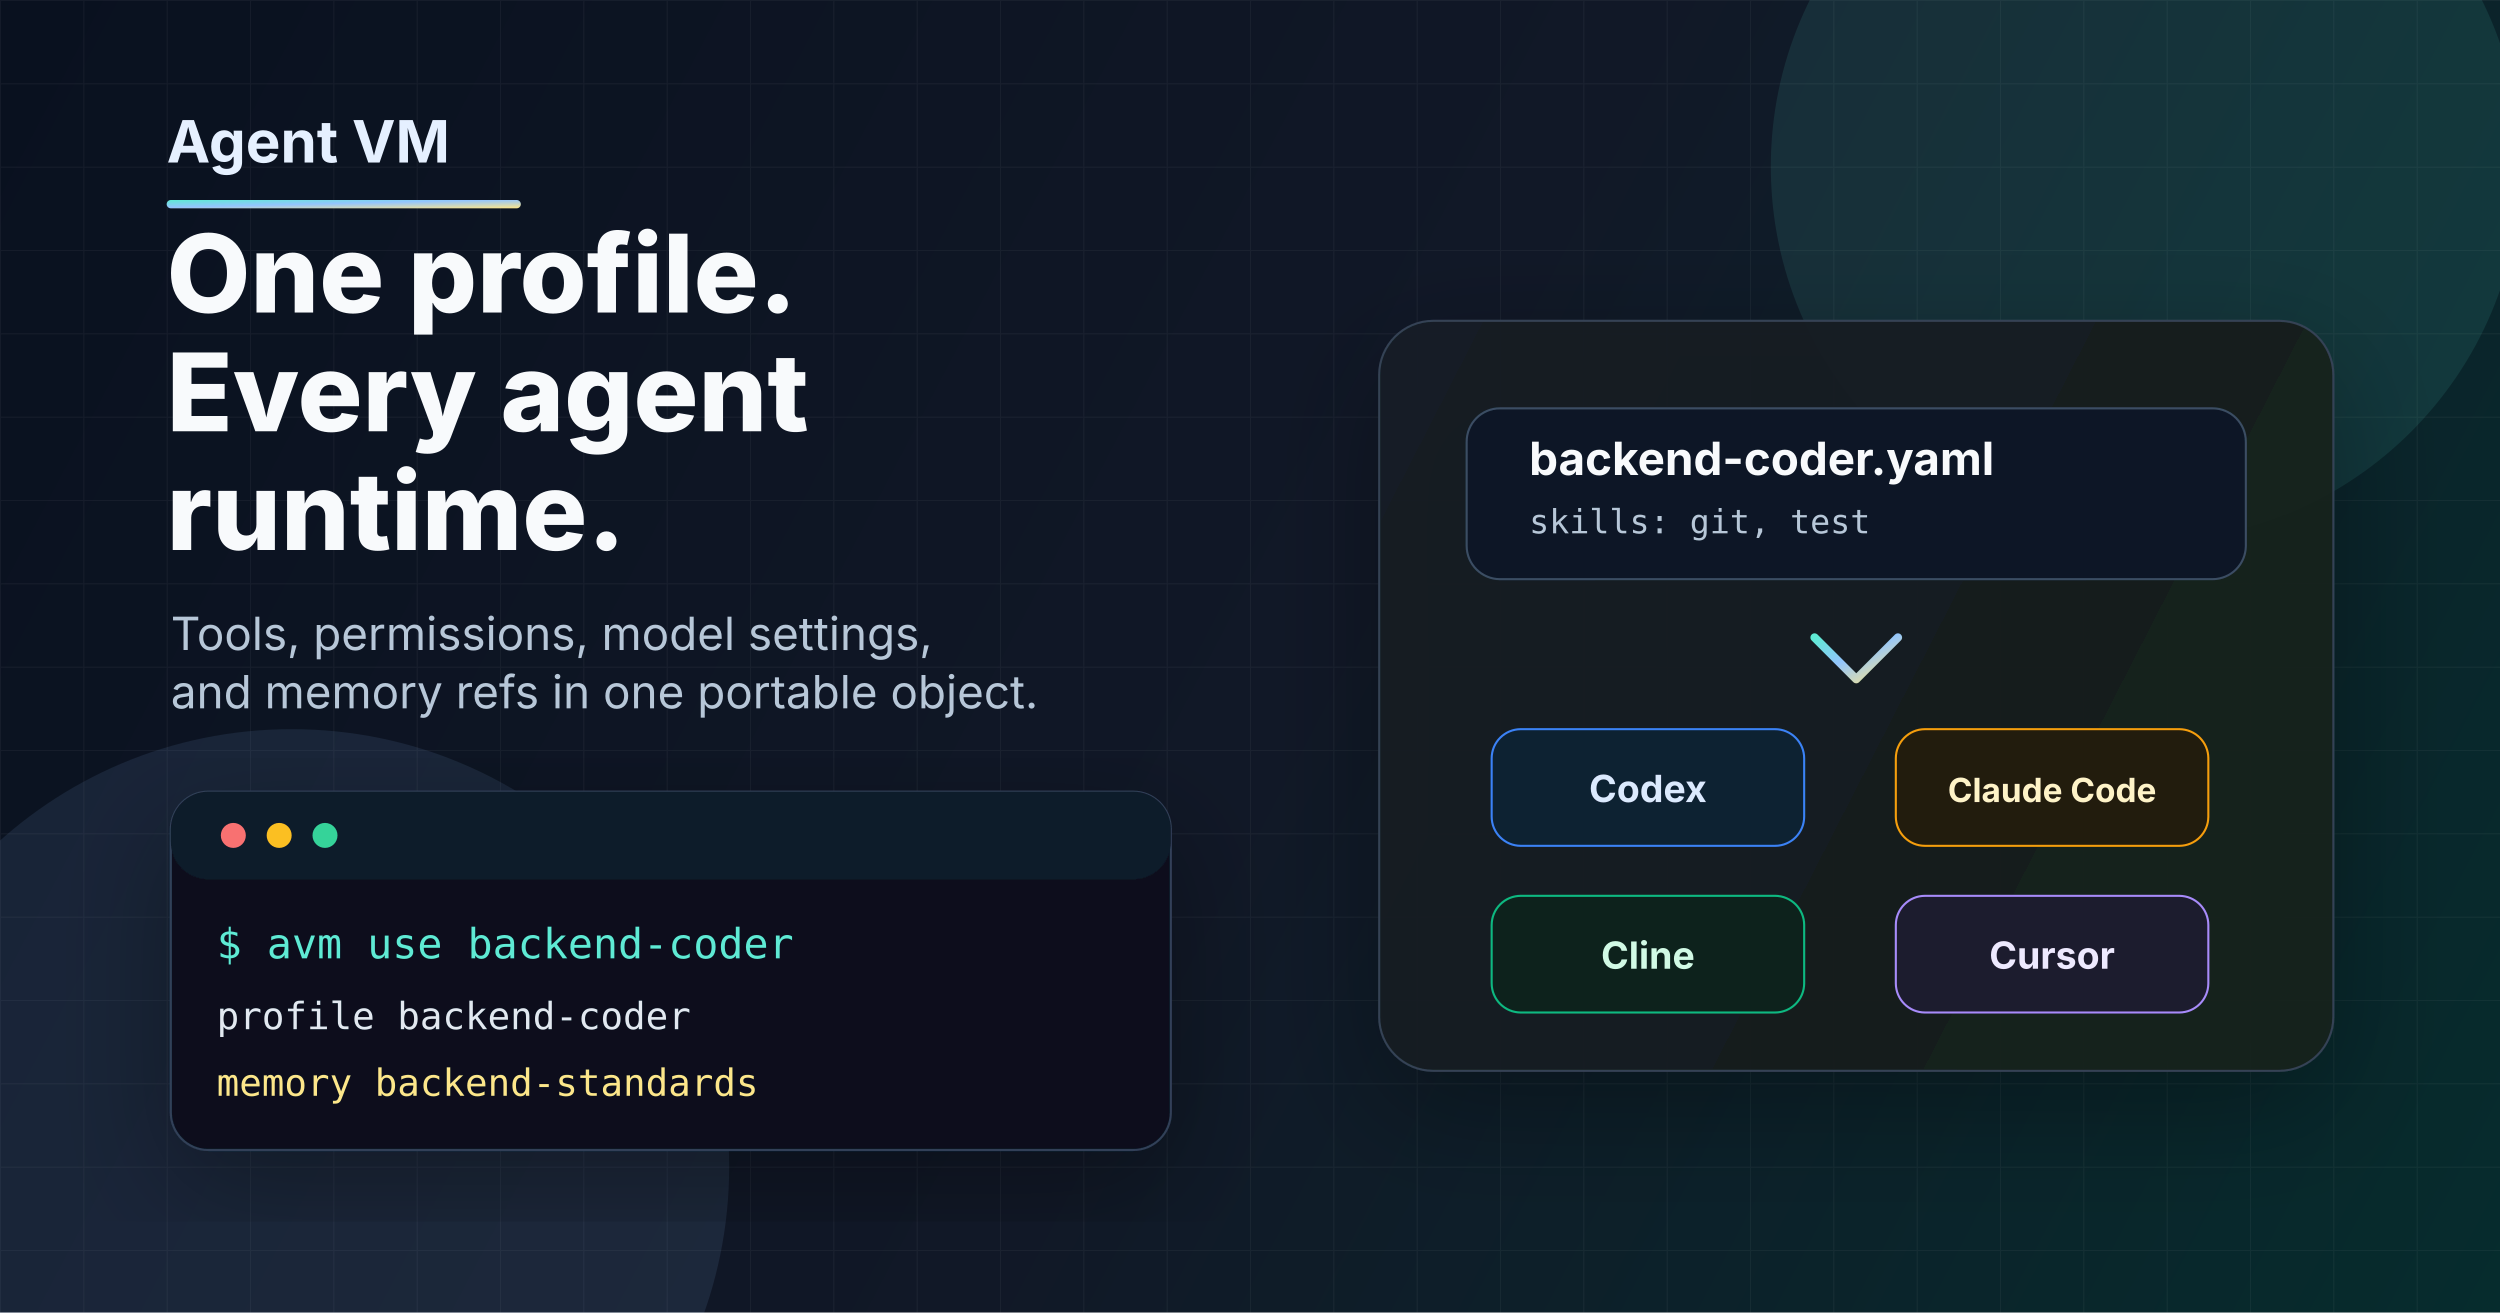
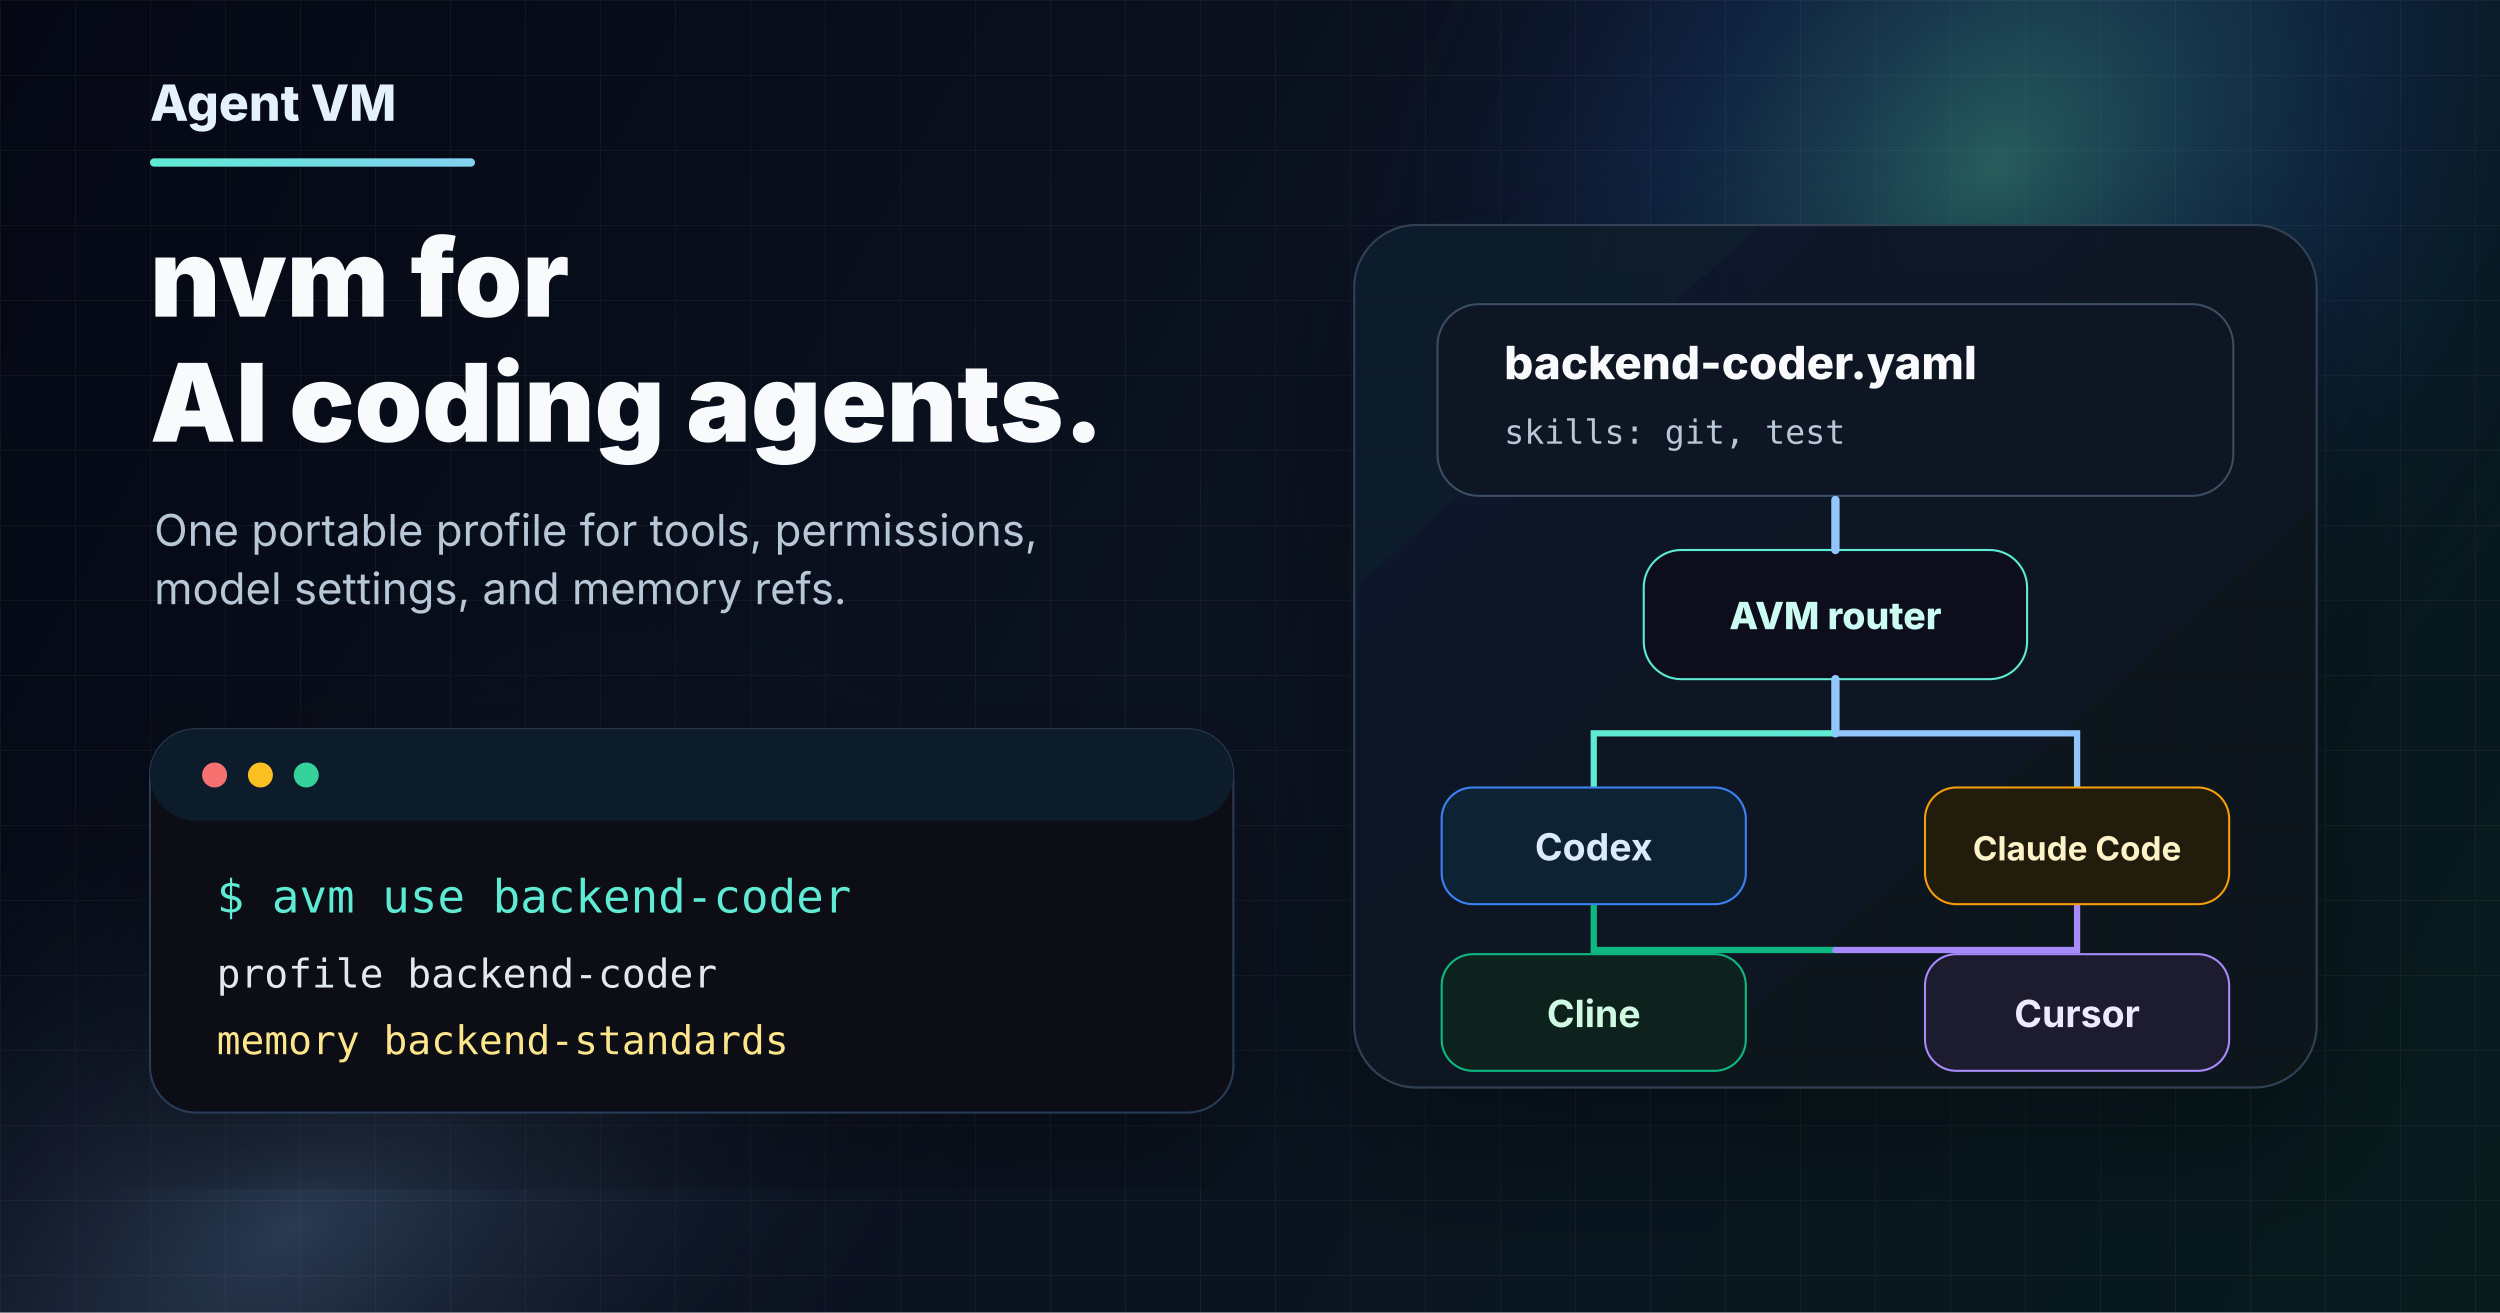
<svg xmlns="http://www.w3.org/2000/svg" width="1200" height="630" viewBox="0 0 1200 630" fill="none" role="img" aria-labelledby="title desc">
  <defs>
    <linearGradient id="bg" x1="0" y1="0" x2="1200" y2="630" gradientUnits="userSpaceOnUse">
-       <stop stop-color="#09111F" />
-       <stop offset="0.52" stop-color="#111827" />
-       <stop offset="1" stop-color="#062C2D" />
+       <stop stop-color="#050814" />
+       <stop offset="0.48" stop-color="#0B1220" />
+       <stop offset="1" stop-color="#071B1D" />
    </linearGradient>
-     <linearGradient id="panel" x1="220" y1="120" x2="980" y2="510" gradientUnits="userSpaceOnUse">
-       <stop stop-color="#111C2E" stop-opacity="0.96" />
-       <stop offset="1" stop-color="#17201D" stop-opacity="0.96" />
-     </linearGradient>
-     <linearGradient id="accent" x1="0" y1="0" x2="1" y2="1">
+     <radialGradient id="orbA" cx="0" cy="0" r="1" gradientUnits="userSpaceOnUse" gradientTransform="translate(958 82) rotate(128) scale(420 310)">
+       <stop stop-color="#5EEAD4" stop-opacity="0.34" />
+       <stop offset="0.55" stop-color="#2563EB" stop-opacity="0.12" />
+       <stop offset="1" stop-color="#050814" stop-opacity="0" />
+     </radialGradient>
+     <radialGradient id="orbB" cx="0" cy="0" r="1" gradientUnits="userSpaceOnUse" gradientTransform="translate(140 590) rotate(-35) scale(430 240)">
+       <stop stop-color="#93C5FD" stop-opacity="0.24" />
+       <stop offset="1" stop-color="#050814" stop-opacity="0" />
+     </radialGradient>
+     <linearGradient id="accent" x1="0" y1="0" x2="420" y2="0" gradientUnits="userSpaceOnUse">
      <stop stop-color="#5EEAD4" />
-       <stop offset="0.45" stop-color="#93C5FD" />
+       <stop offset="0.55" stop-color="#93C5FD" />
      <stop offset="1" stop-color="#FDE68A" />
    </linearGradient>
+     <linearGradient id="card" x1="0" y1="0" x2="1" y2="1">
+       <stop stop-color="#111B2D" stop-opacity="0.96" />
+       <stop offset="1" stop-color="#0A1419" stop-opacity="0.96" />
+     </linearGradient>
    <filter id="shadow" x="-20%" y="-20%" width="140%" height="140%">
-       <feDropShadow dx="0" dy="18" stdDeviation="28" flood-color="#000000" flood-opacity="0.32" />
+       <feDropShadow dx="0" dy="26" stdDeviation="30" flood-color="#000000" flood-opacity="0.34" />
    </filter>
-     <pattern id="grid" width="40" height="40" patternUnits="userSpaceOnUse">
-       <path d="M 40 0 L 0 0 0 40" fill="none" stroke="#FFFFFF" stroke-opacity="0.045" stroke-width="1" />
+     <pattern id="grid" width="36" height="36" patternUnits="userSpaceOnUse">
+       <path d="M36 0H0V36" stroke="#FFFFFF" stroke-opacity="0.045" stroke-width="1" />
    </pattern>
  </defs>
  <rect width="1200" height="630" fill="url(#bg)" />
  <rect width="1200" height="630" fill="url(#grid)" />
-   <circle cx="1030" cy="80" r="180" fill="#5EEAD4" fill-opacity="0.10" />
-   <circle cx="140" cy="560" r="210" fill="#93C5FD" fill-opacity="0.10" />
-   <text x="80" y="78" fill="#E5F0FF" font-family="Inter, ui-sans-serif, system-ui, -apple-system, BlinkMacSystemFont, Segoe UI, sans-serif" font-size="28" font-weight="700">Agent VM</text>
-   <rect x="80" y="96" width="170" height="4" rx="2" fill="url(#accent)" />
-   <text x="80" y="150" fill="#F8FAFC" font-family="Inter, ui-sans-serif, system-ui, -apple-system, BlinkMacSystemFont, Segoe UI, sans-serif" font-size="52" font-weight="800" letter-spacing="0">One profile.</text>
-   <text x="80" y="207" fill="#F8FAFC" font-family="Inter, ui-sans-serif, system-ui, -apple-system, BlinkMacSystemFont, Segoe UI, sans-serif" font-size="52" font-weight="800" letter-spacing="0">Every agent</text>
-   <text x="80" y="264" fill="#F8FAFC" font-family="Inter, ui-sans-serif, system-ui, -apple-system, BlinkMacSystemFont, Segoe UI, sans-serif" font-size="52" font-weight="800" letter-spacing="0">runtime.</text>
-   <text x="82" y="312" fill="#B7C7D8" font-family="Inter, ui-sans-serif, system-ui, -apple-system, BlinkMacSystemFont, Segoe UI, sans-serif" font-size="22">Tools, permissions, model settings,</text>
-   <text x="82" y="340" fill="#B7C7D8" font-family="Inter, ui-sans-serif, system-ui, -apple-system, BlinkMacSystemFont, Segoe UI, sans-serif" font-size="22">and memory refs in one portable object.</text>
-   <g filter="url(#shadow)">
-     <rect x="82" y="380" width="480" height="172" rx="18" fill="#07111F" stroke="#314158" />
-     <rect x="82" y="380" width="480" height="42" rx="18" fill="#101A2A" />
-     <circle cx="112" cy="401" r="6" fill="#F87171" />
-     <circle cx="134" cy="401" r="6" fill="#FBBF24" />
-     <circle cx="156" cy="401" r="6" fill="#34D399" />
-     <text x="104" y="460" fill="#5EEAD4" font-family="ui-monospace, SFMono-Regular, Menlo, Consolas, monospace" font-size="20">$ avm use backend-coder</text>
-     <text x="104" y="494" fill="#E2E8F0" font-family="ui-monospace, SFMono-Regular, Menlo, Consolas, monospace" font-size="18">profile  backend-coder</text>
-     <text x="104" y="526" fill="#FDE68A" font-family="ui-monospace, SFMono-Regular, Menlo, Consolas, monospace" font-size="18">memory   backend-standards</text>
+   <rect width="1200" height="630" fill="url(#orbA)" />
+   <rect width="1200" height="630" fill="url(#orbB)" />
+   <g transform="translate(72 58)">
+     <text x="0" y="0" fill="#E5F0FF" font-family="Inter, ui-sans-serif, system-ui, -apple-system, BlinkMacSystemFont, Segoe UI, sans-serif" font-size="24" font-weight="800">Agent VM</text>
+     <rect x="0" y="18" width="156" height="4" rx="2" fill="url(#accent)" />
+     <text x="0" y="94" fill="#F8FAFC" font-family="Inter, ui-sans-serif, system-ui, -apple-system, BlinkMacSystemFont, Segoe UI, sans-serif" font-size="52" font-weight="850">nvm for</text>
+     <text x="0" y="154" fill="#F8FAFC" font-family="Inter, ui-sans-serif, system-ui, -apple-system, BlinkMacSystemFont, Segoe UI, sans-serif" font-size="52" font-weight="850">AI coding agents.</text>
+     <text x="2" y="204" fill="#B7C7D8" font-family="Inter, ui-sans-serif, system-ui, -apple-system, BlinkMacSystemFont, Segoe UI, sans-serif" font-size="21">One portable profile for tools, permissions,</text>
+     <text x="2" y="232" fill="#B7C7D8" font-family="Inter, ui-sans-serif, system-ui, -apple-system, BlinkMacSystemFont, Segoe UI, sans-serif" font-size="21">model settings, and memory refs.</text>
+     <g filter="url(#shadow)" transform="translate(0 292)">
+       <rect width="520" height="184" rx="22" fill="#070B16" stroke="#2A3A55" />
+       <rect width="520" height="44" rx="22" fill="#101A2A" />
+       <circle cx="31" cy="22" r="6" fill="#F87171" />
+       <circle cx="53" cy="22" r="6" fill="#FBBF24" />
+       <circle cx="75" cy="22" r="6" fill="#34D399" />
+       <text x="32" y="88" fill="#5EEAD4" font-family="ui-monospace, SFMono-Regular, Menlo, Consolas, monospace" font-size="22">$ avm use backend-coder</text>
+       <text x="32" y="124" fill="#E2E8F0" font-family="ui-monospace, SFMono-Regular, Menlo, Consolas, monospace" font-size="19">profile  backend-coder</text>
+       <text x="32" y="156" fill="#FDE68A" font-family="ui-monospace, SFMono-Regular, Menlo, Consolas, monospace" font-size="19">memory   backend-standards</text>
+     </g>
  </g>
-   <g filter="url(#shadow)">
-     <rect x="662" y="154" width="458" height="360" rx="26" fill="url(#panel)" stroke="#344254" />
-     <rect x="704" y="196" width="374" height="82" rx="16" fill="#0D1726" stroke="#3B4D63" />
-     <text x="734" y="228" fill="#F8FAFC" font-family="Inter, ui-sans-serif, system-ui, -apple-system, BlinkMacSystemFont, Segoe UI, sans-serif" font-size="22" font-weight="700">backend-coder.yaml</text>
-     <text x="734" y="256" fill="#B7C7D8" font-family="ui-monospace, SFMono-Regular, Menlo, Consolas, monospace" font-size="16">skills: git, test</text>
-     <path d="M891 294 L891 326" stroke="url(#accent)" stroke-width="4" stroke-linecap="round" />
-     <path d="M891 326 L871 306 M891 326 L911 306" stroke="url(#accent)" stroke-width="4" stroke-linecap="round" />
-     <g font-family="Inter, ui-sans-serif, system-ui, -apple-system, BlinkMacSystemFont, Segoe UI, sans-serif" font-weight="700" text-anchor="middle">
-       <rect x="716" y="350" width="150" height="56" rx="14" fill="#102033" stroke="#3B82F6" />
-       <text x="791" y="385" fill="#DBEAFE" font-size="18">Codex</text>
-       <rect x="910" y="350" width="150" height="56" rx="14" fill="#211A10" stroke="#F59E0B" />
-       <text x="985" y="385" fill="#FEF3C7" font-size="16">Claude Code</text>
-       <rect x="716" y="430" width="150" height="56" rx="14" fill="#0D241D" stroke="#10B981" />
-       <text x="791" y="465" fill="#D1FAE5" font-size="18">Cline</text>
-       <rect x="910" y="430" width="150" height="56" rx="14" fill="#1F1B2E" stroke="#A78BFA" />
-       <text x="985" y="465" fill="#EDE9FE" font-size="18">Cursor</text>
+   <g filter="url(#shadow)" transform="translate(650 108)">
+     <rect width="462" height="414" rx="30" fill="url(#card)" stroke="#334155" />
+     <rect x="40" y="38" width="382" height="92" rx="20" fill="#0B1323" stroke="#3B4D63" />
+     <text x="72" y="74" fill="#F8FAFC" font-family="Inter, ui-sans-serif, system-ui, -apple-system, BlinkMacSystemFont, Segoe UI, sans-serif" font-size="22" font-weight="800">backend-coder.yaml</text>
+     <text x="72" y="105" fill="#B7C7D8" font-family="ui-monospace, SFMono-Regular, Menlo, Consolas, monospace" font-size="16">skills: git, test</text>
+     <rect x="139" y="156" width="184" height="62" rx="18" fill="#08111F" stroke="#5EEAD4" />
+     <text x="231" y="194" text-anchor="middle" fill="#CCFBF1" font-family="Inter, ui-sans-serif, system-ui, -apple-system, BlinkMacSystemFont, Segoe UI, sans-serif" font-size="18" font-weight="800">AVM router</text>
+     <path d="M231 132V156" stroke="url(#accent)" stroke-width="4" stroke-linecap="round" />
+     <path d="M231 218V244" stroke="url(#accent)" stroke-width="4" stroke-linecap="round" />
+     <path d="M231 244H115V270" stroke="#5EEAD4" stroke-width="3" stroke-linecap="round" />
+     <path d="M231 244H347V270" stroke="#93C5FD" stroke-width="3" stroke-linecap="round" />
+     <path d="M115 326V348H231" stroke="#10B981" stroke-width="3" stroke-linecap="round" />
+     <path d="M347 326V348H231" stroke="#A78BFA" stroke-width="3" stroke-linecap="round" />
+     <g font-family="Inter, ui-sans-serif, system-ui, -apple-system, BlinkMacSystemFont, Segoe UI, sans-serif" font-weight="750" text-anchor="middle">
+       <rect x="42" y="270" width="146" height="56" rx="15" fill="#102033" stroke="#3B82F6" />
+       <text x="115" y="305" fill="#DBEAFE" font-size="18">Codex</text>
+       <rect x="274" y="270" width="146" height="56" rx="15" fill="#211A10" stroke="#F59E0B" />
+       <text x="347" y="305" fill="#FEF3C7" font-size="16">Claude Code</text>
+       <rect x="42" y="350" width="146" height="56" rx="15" fill="#0D241D" stroke="#10B981" />
+       <text x="115" y="385" fill="#D1FAE5" font-size="18">Cline</text>
+       <rect x="274" y="350" width="146" height="56" rx="15" fill="#1F1B2E" stroke="#A78BFA" />
+       <text x="347" y="385" fill="#EDE9FE" font-size="18">Cursor</text>
    </g>
  </g>
</svg>
